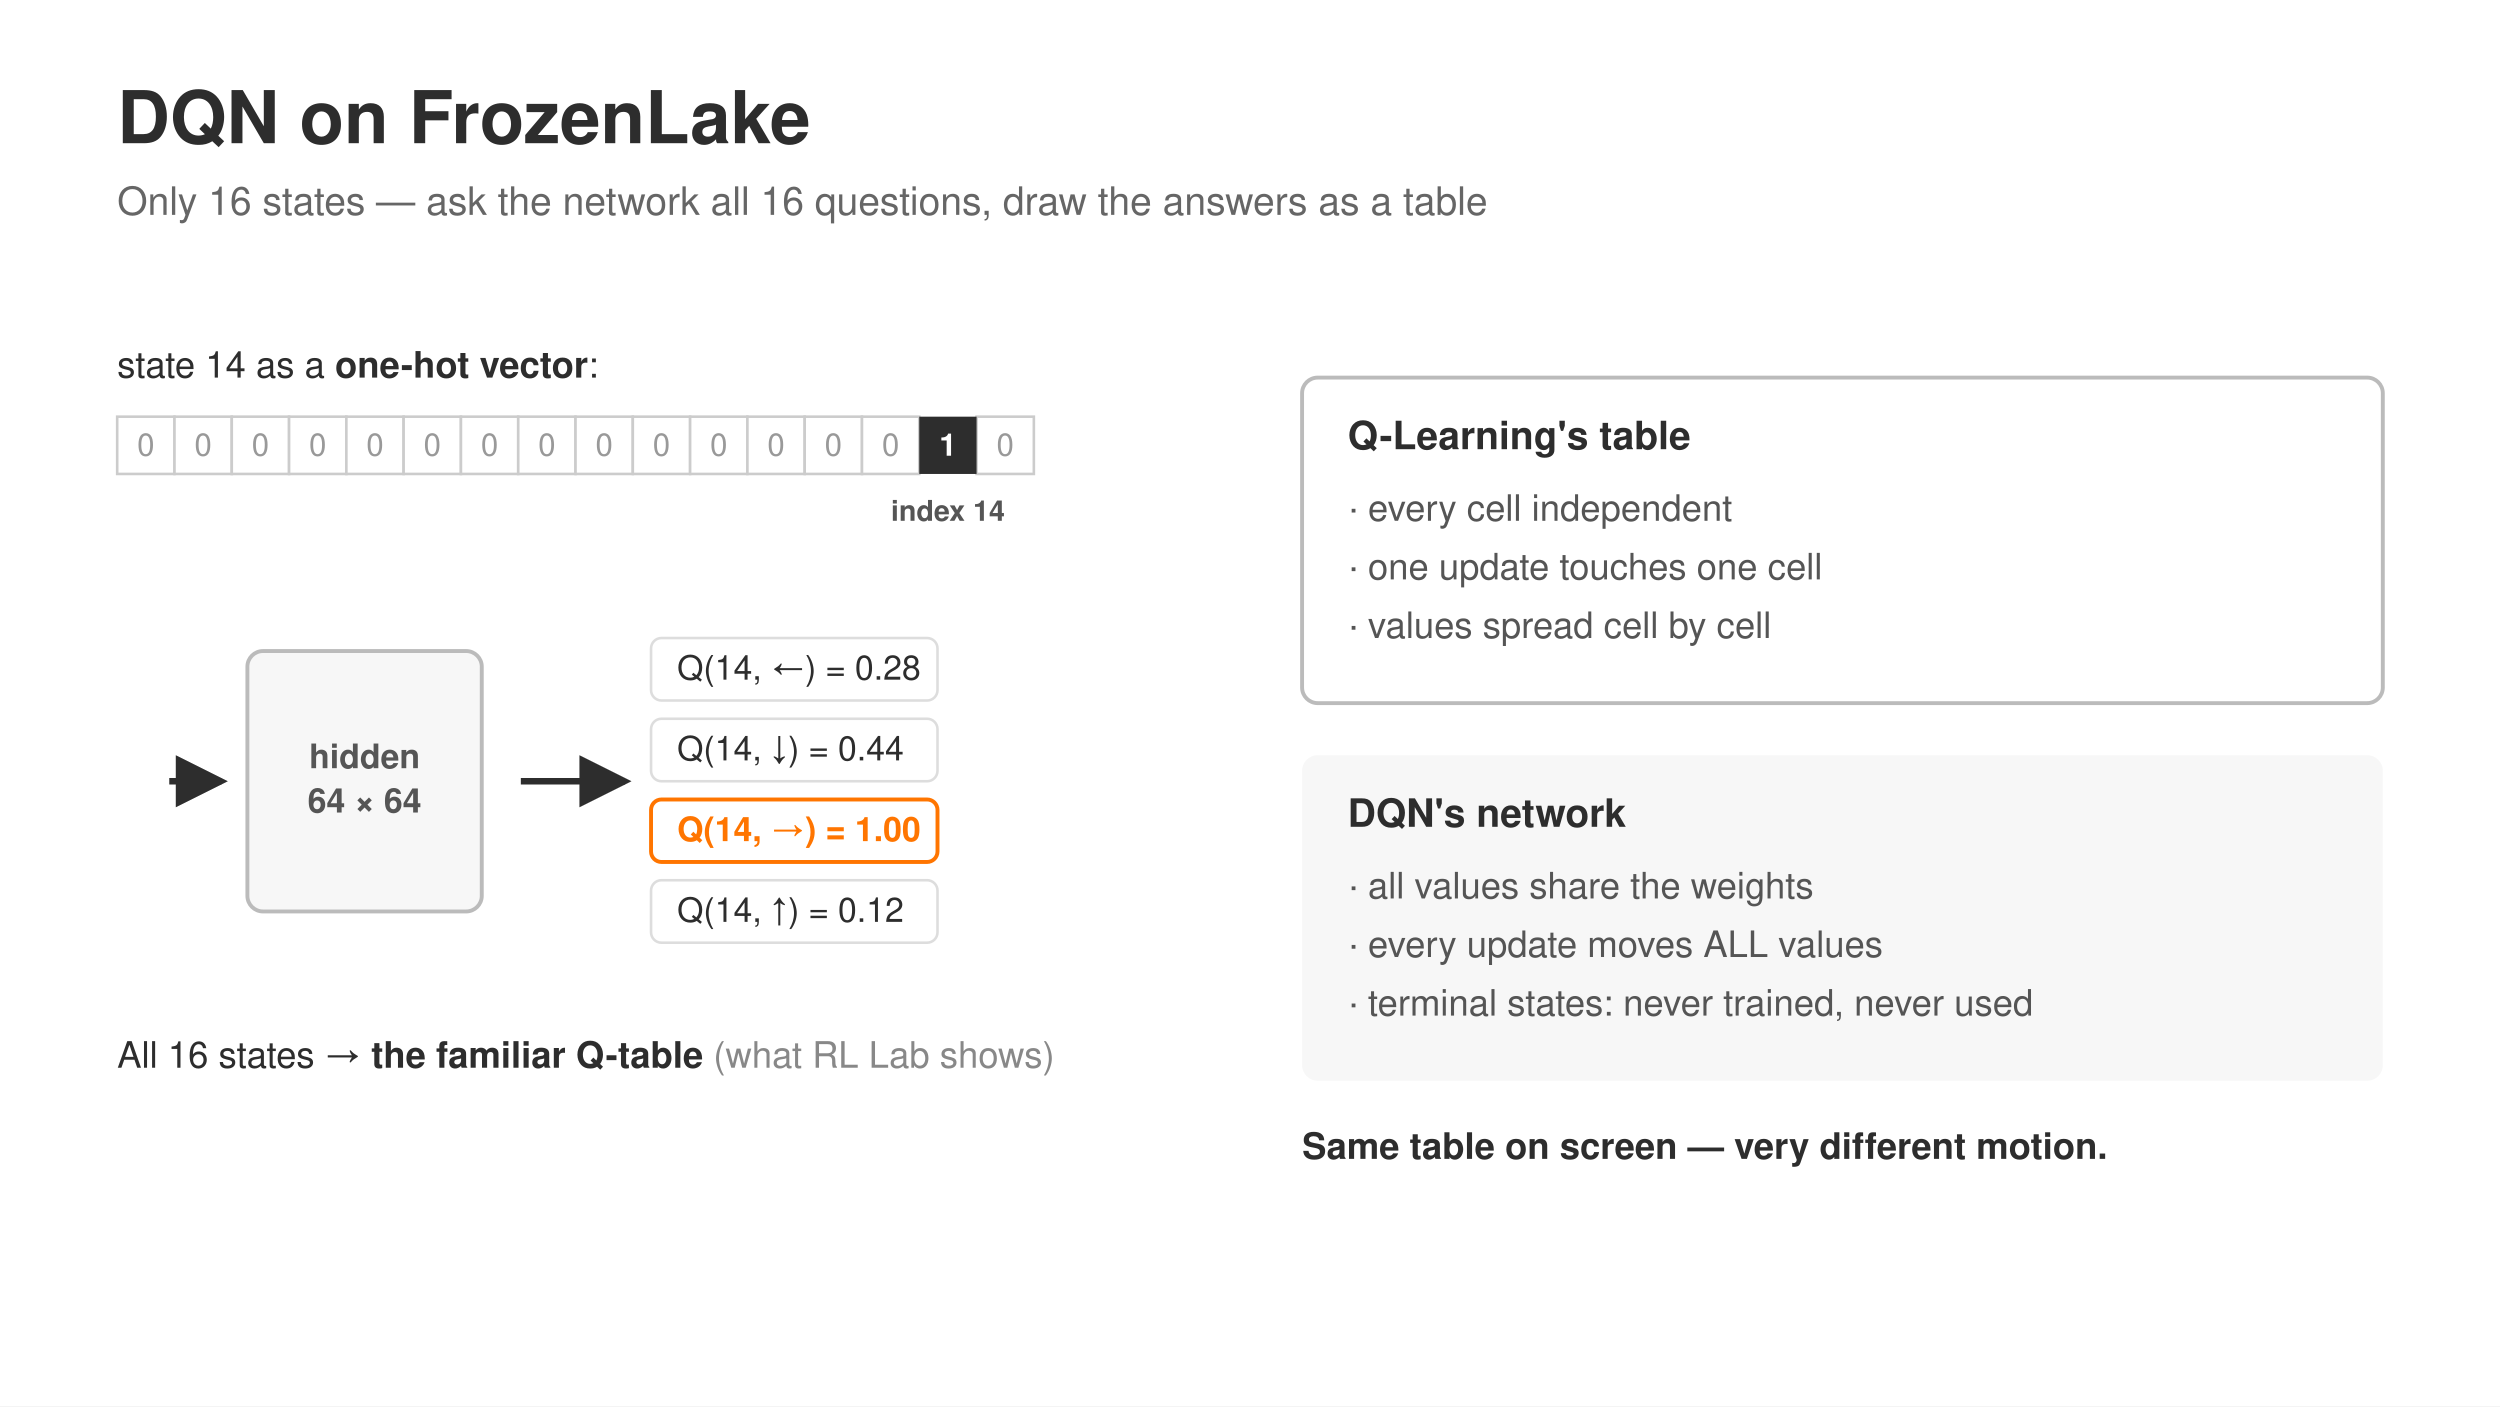
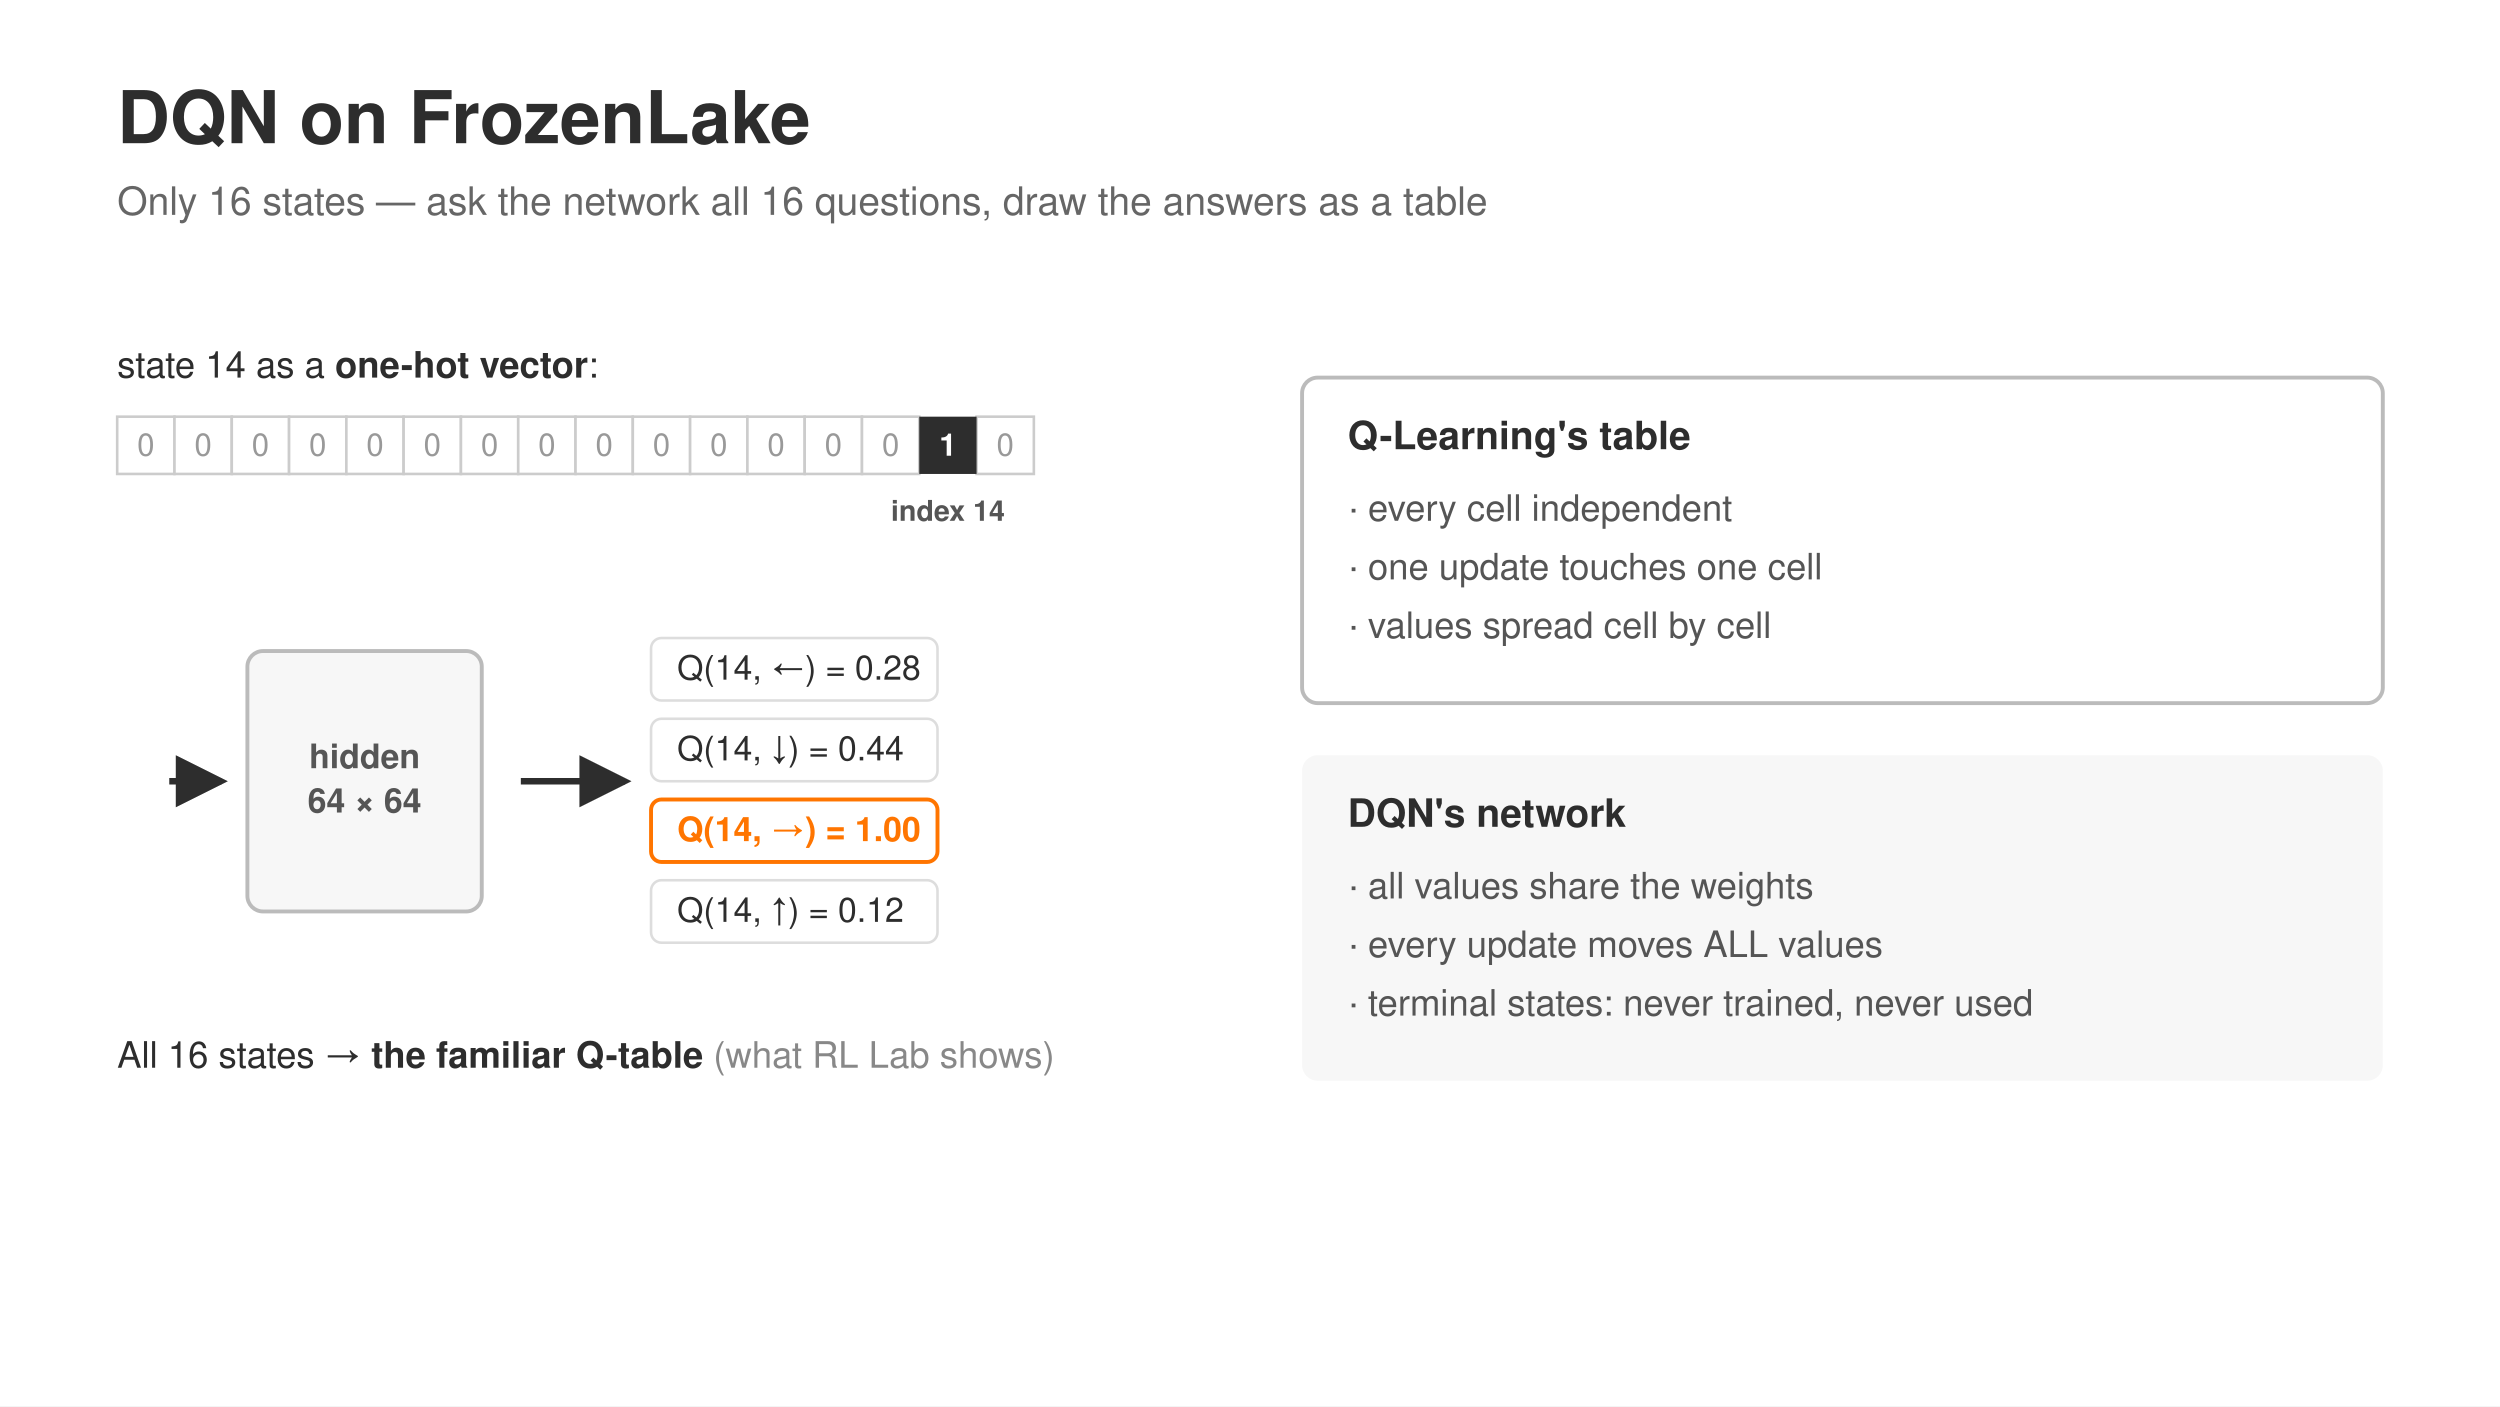
<svg xmlns="http://www.w3.org/2000/svg" viewBox="0 0 1920 1080" font-family="Helvetica Neue, Helvetica, Arial, sans-serif">
  <rect width="1920" height="1080" fill="#ffffff" />
  <text x="90" y="110" font-size="56" font-weight="700" fill="#2d2d2d">DQN on FrozenLake</text>
  <text x="90" y="165" font-size="30" fill="#666666">Only 16 states — ask the network all 16 questions, draw the answers as a table</text>
  <text x="90" y="290" font-size="28" fill="#2d2d2d">state 14 as a <tspan font-weight="700">one-hot vector</tspan>:</text>
  <g transform="translate(90, 320)">
    <g stroke="#cccccc" stroke-width="2" fill="#ffffff">
      <rect x="0" y="0" width="44" height="44" />
      <rect x="44" y="0" width="44" height="44" />
      <rect x="88" y="0" width="44" height="44" />
      <rect x="132" y="0" width="44" height="44" />
      <rect x="176" y="0" width="44" height="44" />
      <rect x="220" y="0" width="44" height="44" />
      <rect x="264" y="0" width="44" height="44" />
      <rect x="308" y="0" width="44" height="44" />
      <rect x="352" y="0" width="44" height="44" />
      <rect x="396" y="0" width="44" height="44" />
      <rect x="440" y="0" width="44" height="44" />
      <rect x="484" y="0" width="44" height="44" />
      <rect x="528" y="0" width="44" height="44" />
      <rect x="572" y="0" width="44" height="44" />
      <rect x="660" y="0" width="44" height="44" />
    </g>
    <rect x="616" y="0" width="44" height="44" fill="#2d2d2d" />
    <g font-size="24" fill="#999999" text-anchor="middle">
      <text x="22" y="30">0</text>
      <text x="66" y="30">0</text>
      <text x="110" y="30">0</text>
      <text x="154" y="30">0</text>
      <text x="198" y="30">0</text>
      <text x="242" y="30">0</text>
      <text x="286" y="30">0</text>
      <text x="330" y="30">0</text>
      <text x="374" y="30">0</text>
      <text x="418" y="30">0</text>
      <text x="462" y="30">0</text>
      <text x="506" y="30">0</text>
      <text x="550" y="30">0</text>
      <text x="594" y="30">0</text>
      <text x="682" y="30">0</text>
    </g>
    <text x="638" y="30" font-size="24" fill="#ffffff" text-anchor="middle" font-weight="700">1</text>
    <text x="638" y="80" font-size="22" fill="#555555" text-anchor="middle" font-weight="600">index 14</text>
  </g>
  <g transform="translate(190, 500)">
    <path d="M -60 100 L -20 100" stroke="#2d2d2d" stroke-width="5" fill="none" marker-end="url(#arrD)" />
    <rect x="0" y="0" width="180" height="200" rx="12" fill="#f7f7f7" stroke="#bbbbbb" stroke-width="3" />
    <text x="90" y="90" font-size="26" fill="#555555" text-anchor="middle" font-weight="600">hidden</text>
    <text x="90" y="124" font-size="26" fill="#555555" text-anchor="middle" font-weight="600">64 × 64</text>
    <path d="M 210 100 L 290 100" stroke="#2d2d2d" stroke-width="5" fill="none" marker-end="url(#arrD)" />
    <g font-size="26" fill="#2d2d2d">
      <rect x="310" y="-10" width="220" height="48" rx="8" fill="#ffffff" stroke="#dddddd" stroke-width="2" />
      <rect x="310" y="52" width="220" height="48" rx="8" fill="#ffffff" stroke="#dddddd" stroke-width="2" />
      <rect x="310" y="114" width="220" height="48" rx="8" fill="#ffffff" stroke="#ff7500" stroke-width="3" />
      <rect x="310" y="176" width="220" height="48" rx="8" fill="#ffffff" stroke="#dddddd" stroke-width="2" />
      <text x="330" y="22">Q(14, ←) = 0.28</text>
      <text x="330" y="84">Q(14, ↓) = 0.44</text>
      <text x="330" y="146" font-weight="700" fill="#ff7500">Q(14, →) = 1.00</text>
      <text x="330" y="208">Q(14, ↑) = 0.12</text>
    </g>
  </g>
  <text x="90" y="820" font-size="28" fill="#2d2d2d">All 16 states → <tspan font-weight="700">the familiar Q-table</tspan>
    <tspan fill="#888888">(what RL Lab shows)</tspan>
  </text>
  <rect x="1000" y="290" width="830" height="250" rx="12" fill="#ffffff" stroke="#bbbbbb" stroke-width="3" />
  <text x="1035" y="345" font-size="30" font-weight="700" fill="#2d2d2d">Q-Learning's table</text>
  <text x="1035" y="400" font-size="28" fill="#555555">· every cell independent</text>
  <text x="1035" y="445" font-size="28" fill="#555555">· one update touches one cell</text>
  <text x="1035" y="490" font-size="28" fill="#555555">· values spread cell by cell</text>
  <rect x="1000" y="580" width="830" height="250" rx="12" fill="#f7f7f7" />
  <text x="1035" y="635" font-size="30" font-weight="700" fill="#2d2d2d">DQN's network</text>
  <text x="1035" y="690" font-size="28" fill="#555555">· all values share the weights</text>
  <text x="1035" y="735" font-size="28" fill="#555555">· every update moves ALL values</text>
  <text x="1035" y="780" font-size="28" fill="#555555">· terminal states: never trained, never used</text>
-   <text x="1000" y="890" font-size="28" fill="#2d2d2d" font-weight="600">Same table on screen — very different motion.</text>
  <defs>
    <marker id="arrD" markerWidth="10" markerHeight="10" refX="7" refY="4" orient="auto">
      <path d="M0,0 L8,4 L0,8 z" fill="#2d2d2d" />
    </marker>
  </defs>
</svg>
